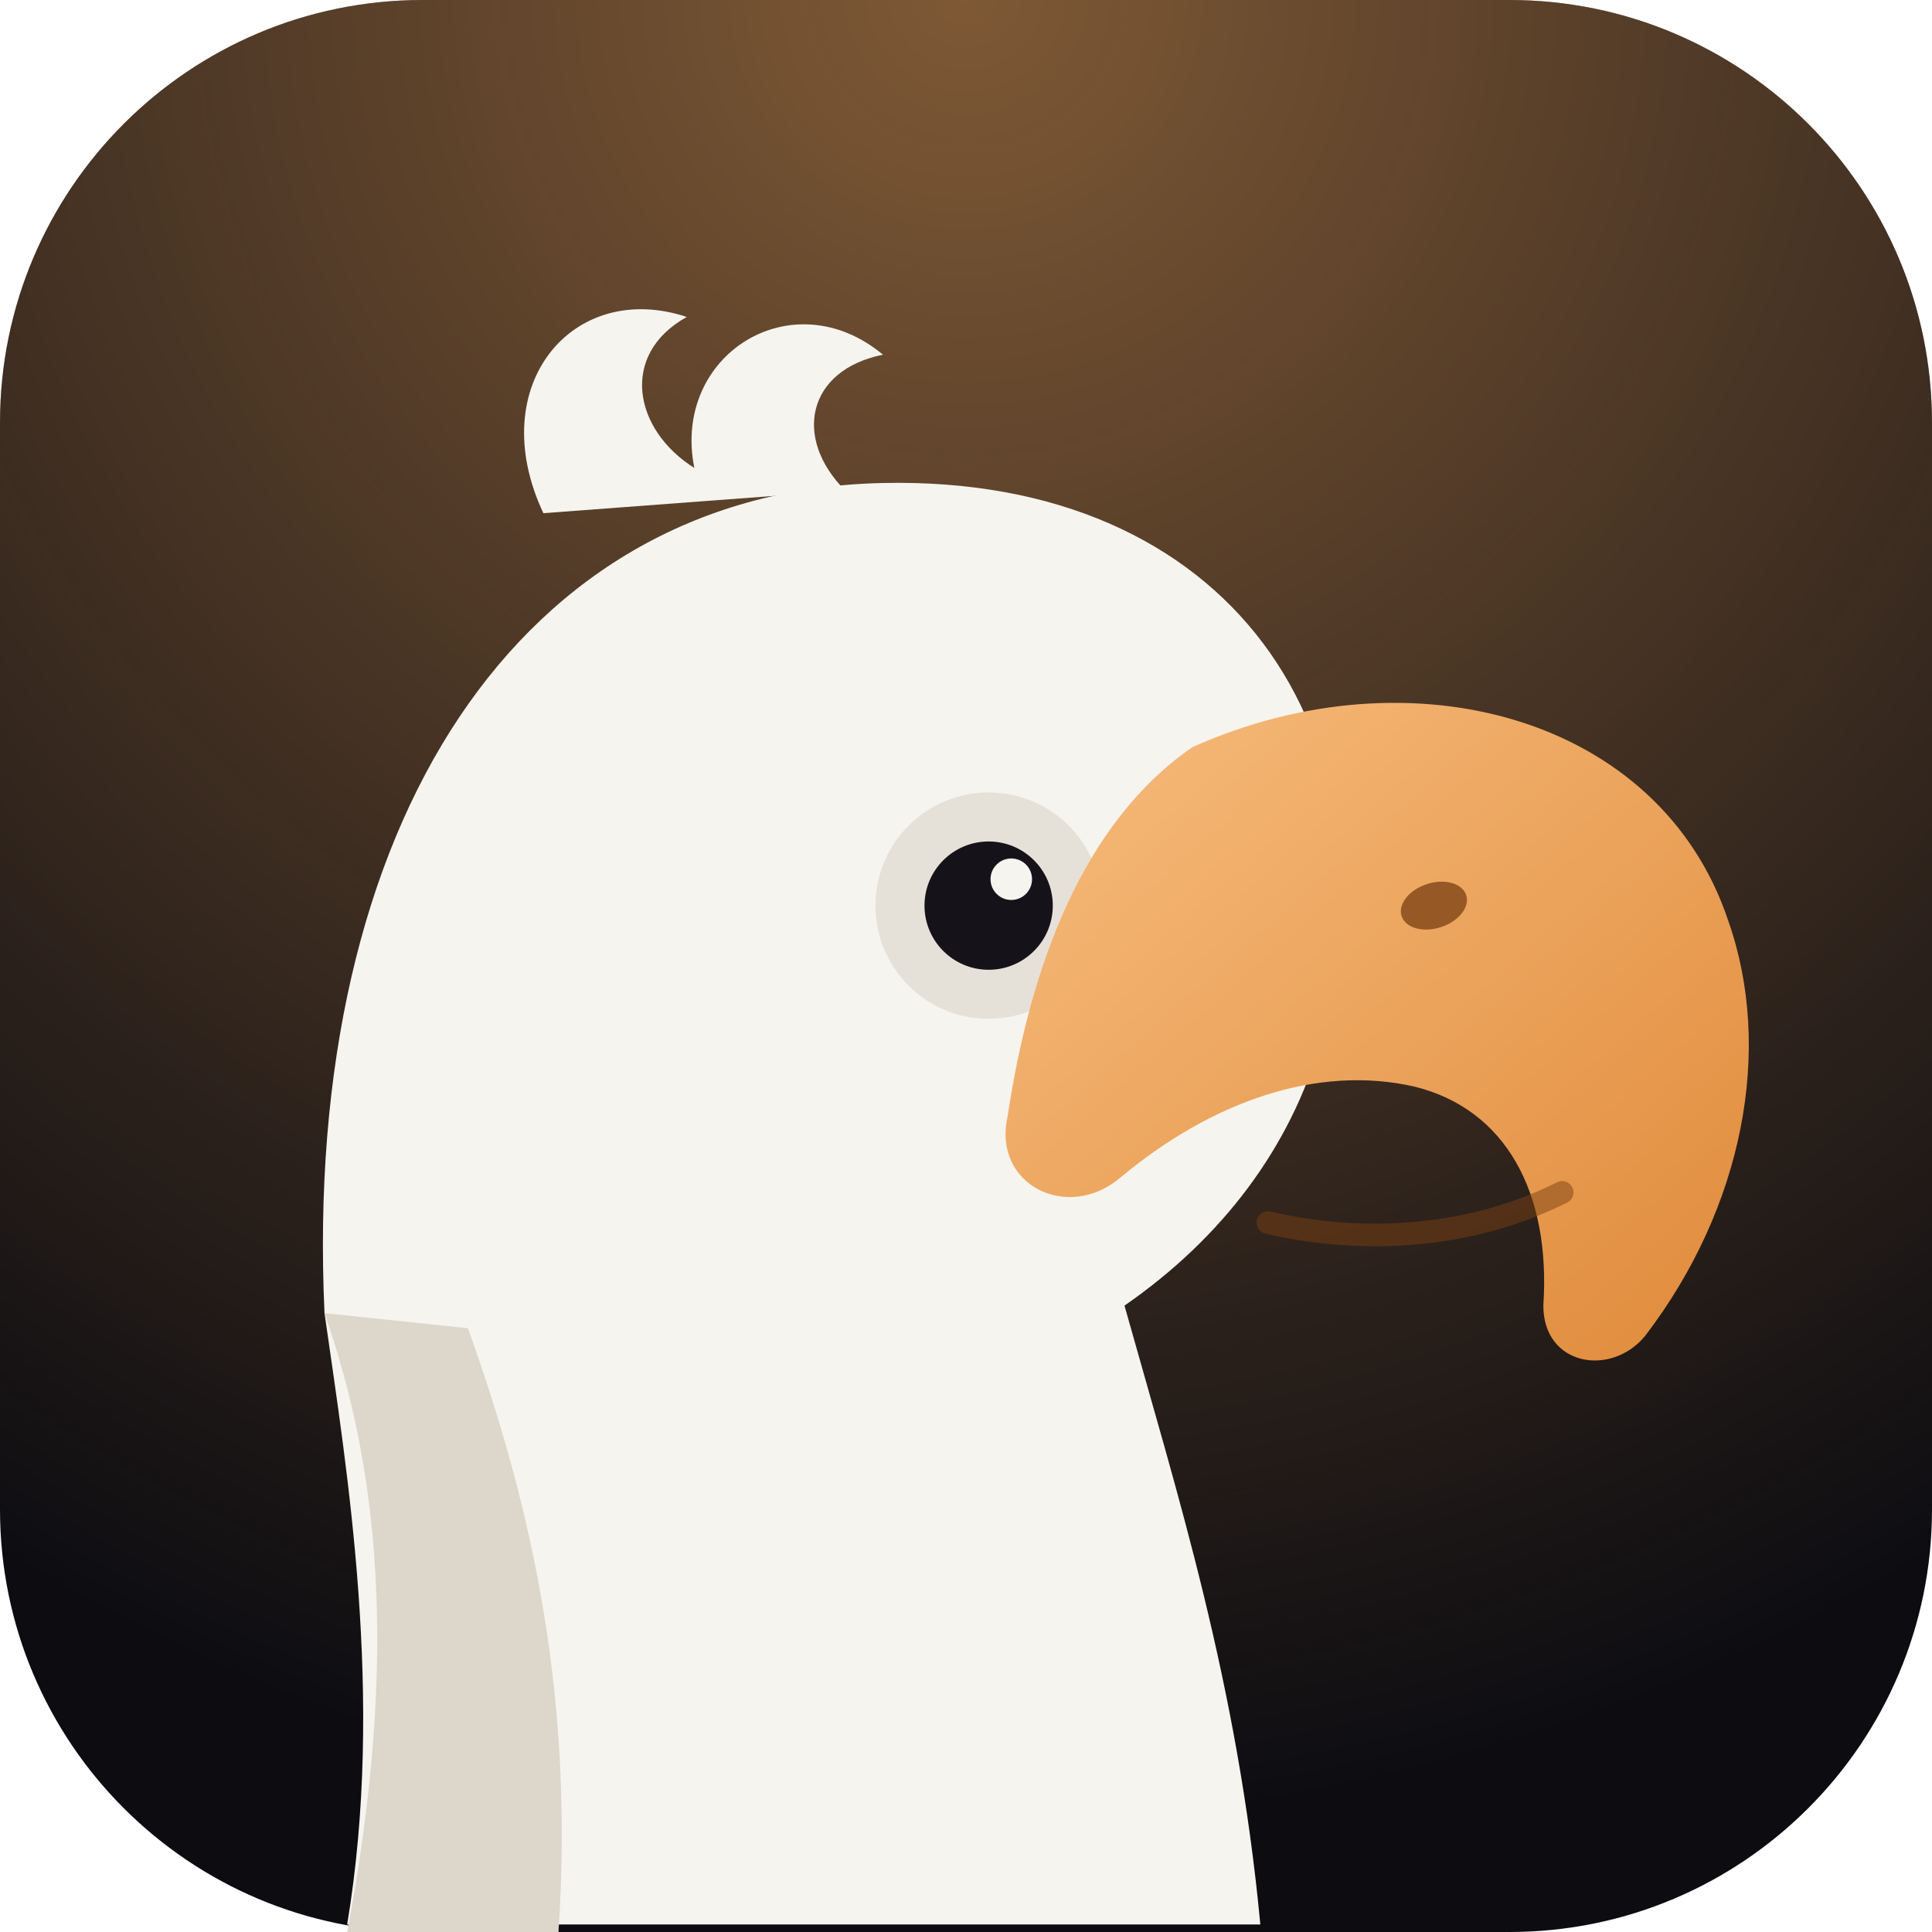
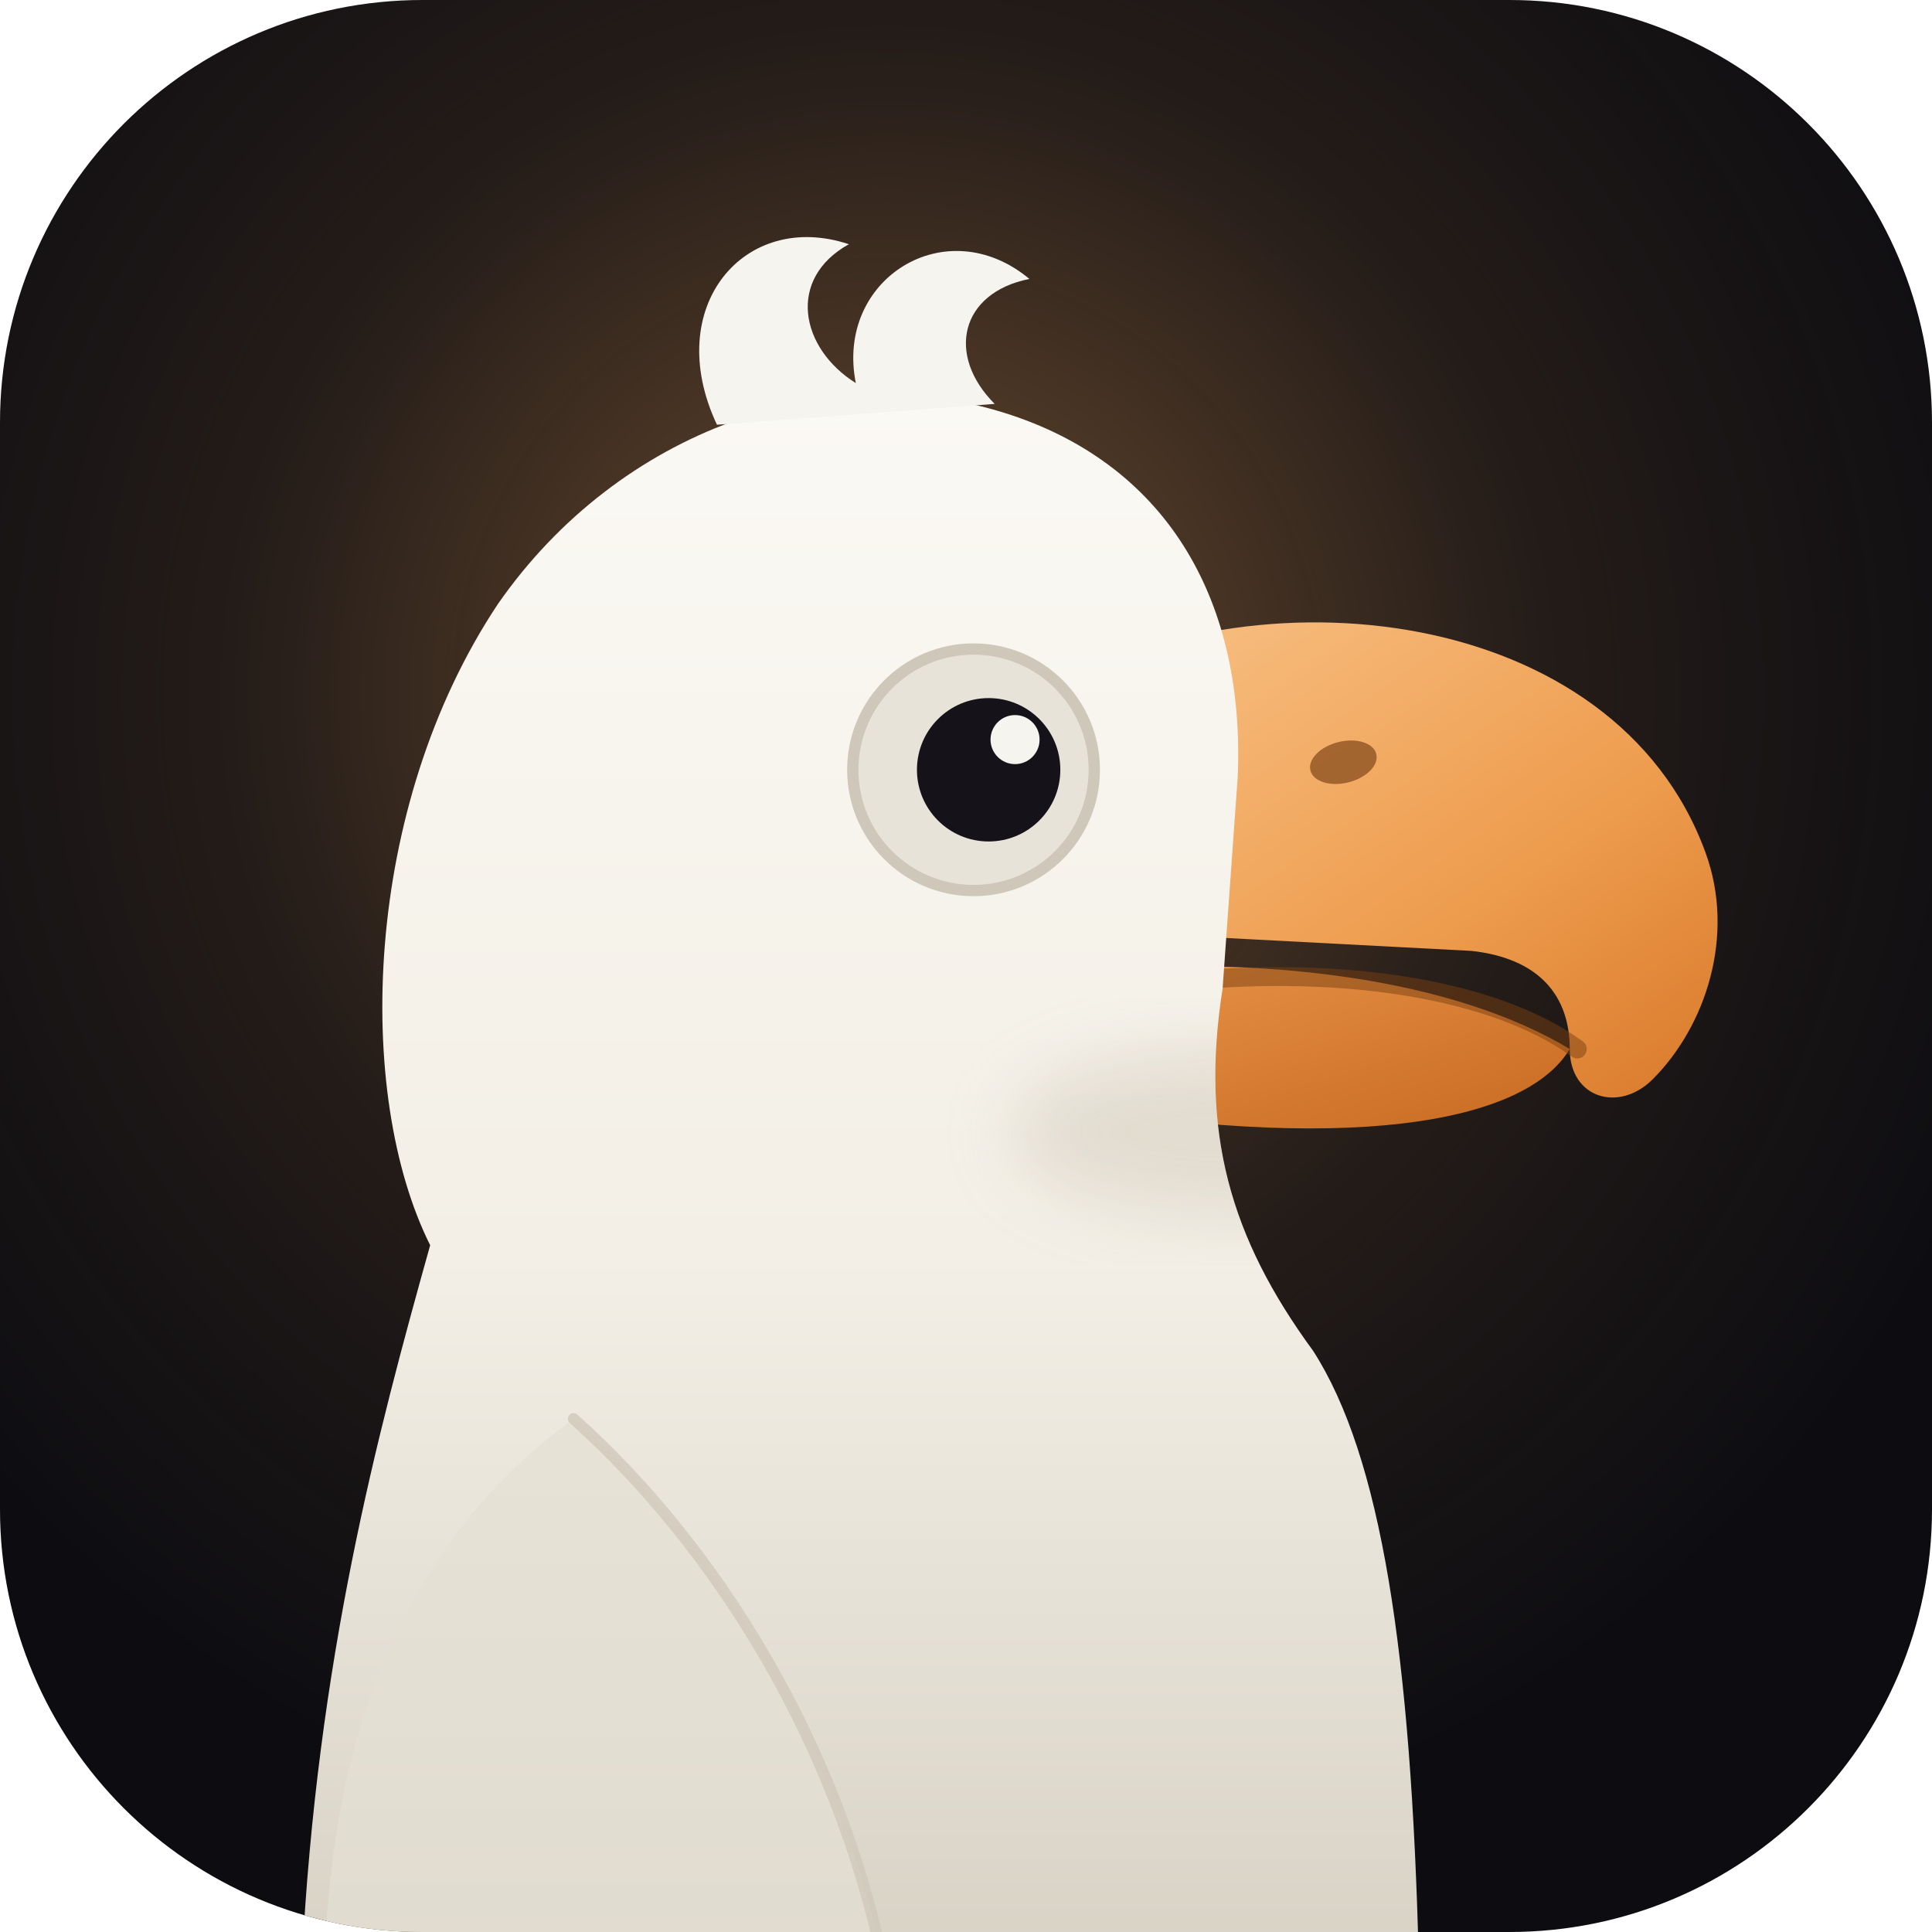
<svg xmlns="http://www.w3.org/2000/svg" viewBox="0 0 512 512">
  <defs>
-     <radialGradient id="g" cx="50%" cy="0%" r="95%">
-       <stop offset="0" stop-color="#f2a65a" stop-opacity=".5" />
+     <radialGradient id="glow" cx="46%" cy="36%" r="62%">
+       <stop offset="0" stop-color="#f2a65a" stop-opacity=".42" />
+       <stop offset=".55" stop-color="#f2a65a" stop-opacity=".1" />
      <stop offset="1" stop-color="#f2a65a" stop-opacity="0" />
    </radialGradient>
-     <linearGradient id="b" x1="0" y1="0" x2="1" y2="1">
-       <stop offset="0" stop-color="#f7bd7e" />
-       <stop offset="1" stop-color="#e08a3a" />
+     <linearGradient id="body" x1="0" y1="0" x2="0" y2="1">
+       <stop offset="0" stop-color="#fbf9f4" />
+       <stop offset=".55" stop-color="#f3efe6" />
+       <stop offset="1" stop-color="#d8d2c5" />
    </linearGradient>
+     <linearGradient id="beak" x1="0" y1="0" x2="1" y2="1">
+       <stop offset="0" stop-color="#f9c48a" />
+       <stop offset=".6" stop-color="#ee9d4f" />
+       <stop offset="1" stop-color="#d9792a" />
+     </linearGradient>
+     <linearGradient id="beak2" x1="0" y1="0" x2="1" y2="1">
+       <stop offset="0" stop-color="#e9954a" />
+       <stop offset="1" stop-color="#c76a20" />
+     </linearGradient>
+     <filter id="soft" x="-30%" y="-30%" width="160%" height="160%">
+       <feGaussianBlur stdDeviation="9" />
+     </filter>
+     <clipPath id="bird">
+       <path d="M104 520C108 440 124 380 138 330 118 290 120 214 156 160 188 114 244 94 292 110c42 14 62 50 60 96l-4 56c-6 38 2 66 24 96 18 28 26 80 28 162z" />
+     </clipPath>
+     <clipPath id="card">
+       <rect width="512" height="512" rx="112" />
+     </clipPath>
  </defs>
  <rect width="512" height="512" rx="112" fill="#0c0c11" />
-   <rect width="512" height="512" rx="112" fill="url(#g)" />
-   <g transform="translate(-6 18)">
-     <path d="M150 118c-16-34 8-62 38-52-18 10-14 30 2 40-6-30 26-50 50-30-20 4-24 22-10 36z" fill="#f6f4ef" />
-     <path d="M92 330c-6-130 52-218 148-220 92-2 138 66 116 148-8 28-26 52-52 70 14 50 30 100 36 164H98c10-60 0-120-6-162z" fill="#f6f4ef" />
-     <path d="M92 330c14 40 20 90 6 164h56c4-60-6-110-24-160z" fill="#dcd6cb" />
-     <circle cx="268" cy="222" r="30" fill="#e6e1d8" />
-     <path d="M322 180c58-26 124-8 142 46 12 34 4 76-22 110-9 11-27 8-27-8 2-30-10-52-34-58-26-6-54 4-78 24-14 12-34 2-30-16 6-40 20-78 49-98z" fill="url(#b)" />
-     <path d="M342 306c26 6 54 4 78-8" fill="none" stroke="#7a3f12" stroke-width="6" stroke-linecap="round" opacity=".5" />
-     <ellipse cx="386" cy="222" rx="9" ry="6" transform="rotate(-18 386 222)" fill="#7a3f12" opacity=".75" />
-     <circle cx="268" cy="222" r="17" fill="#15121a" />
-     <circle cx="274" cy="215" r="5.5" fill="#f6f4ef" />
+   <rect width="512" height="512" rx="112" fill="url(#glow)" />
+   <g clip-path="url(#card)">
+     <g transform="translate(-24 0)">
+       <g>
+         <path d="M300 184C356 150 452 160 476 226c8 22 0 46-14 60-9 9-22 5-22-8 0-14-8-24-26-26l-114-6z" fill="url(#beak)" />
+         <path d="M300 258C360 252 410 260 440 278 428 298 380 306 300 292z" fill="url(#beak2)" />
+         <path d="M338 260C380 256 420 262 442 278" fill="none" stroke="#7a3f12" stroke-width="5" stroke-linecap="round" opacity=".5" />
+         <ellipse cx="380" cy="202" rx="9" ry="5.5" transform="rotate(-14 380 202)" fill="#7a3f12" opacity=".65" />
+         <path d="M104 520C108 440 124 380 138 330 118 290 120 214 156 160 188 114 244 94 292 110c42 14 62 50 60 96l-4 56c-6 38 2 66 24 96 18 28 26 80 28 162z" fill="url(#body)" />
+         <g clip-path="url(#bird)">
+           <ellipse cx="350" cy="300" rx="58" ry="22" fill="#a99c86" opacity=".24" filter="url(#soft)" />
+           <path d="M110 520C112 458 132 408 176 376 214 410 246 462 258 520z" fill="#e4dfd3" opacity=".7" />
+           <path d="M176 376C214 410 246 462 258 520" fill="none" stroke="#cfc8ba" stroke-width="3" stroke-linecap="round" opacity=".8" />
+         </g>
+         <path transform="translate(76 4) scale(.92)" d="M150 118c-16-34 8-62 38-52-18 10-14 30 2 40-6-30 26-50 50-30-20 4-24 22-10 36z" fill="#f6f4ef" />
+         <circle cx="282" cy="204" r="32" fill="#e8e3d9" stroke="#cfc8ba" stroke-width="3" />
+         <circle cx="286" cy="204" r="19" fill="#15121a" />
+         <circle cx="293" cy="196" r="6.5" fill="#f6f4ef" />
+       </g>
+     </g>
  </g>
</svg>
